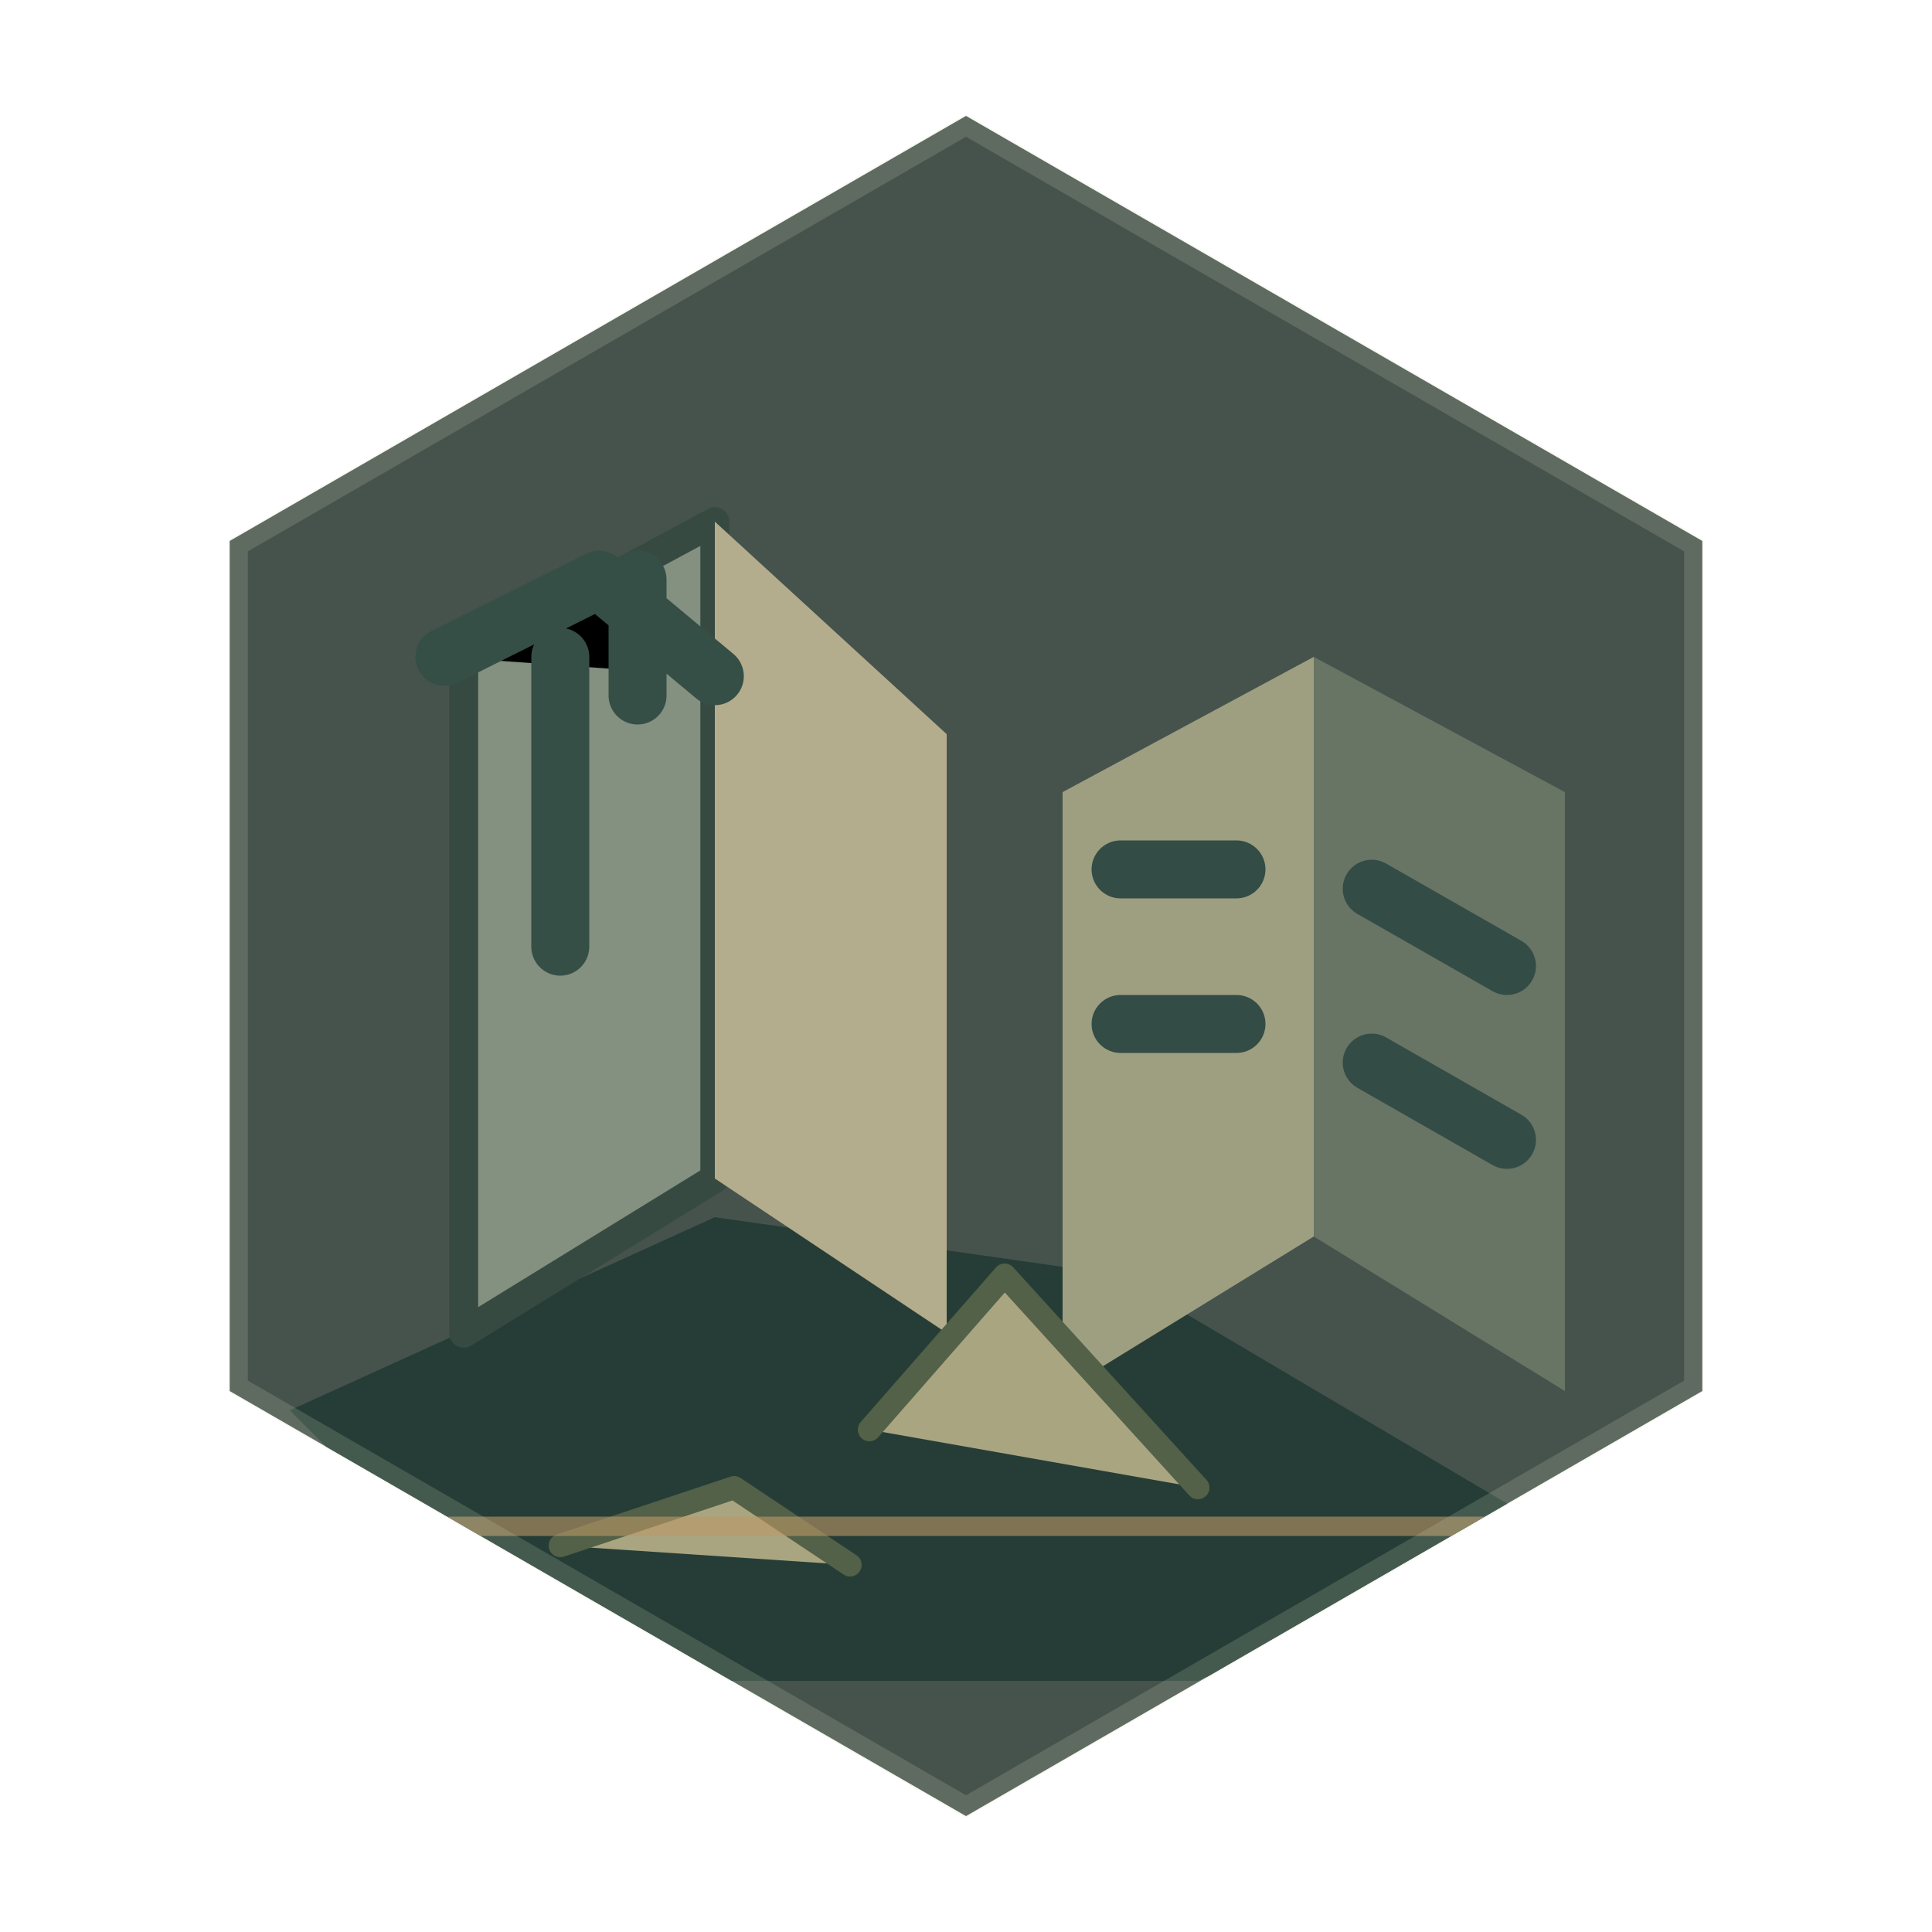
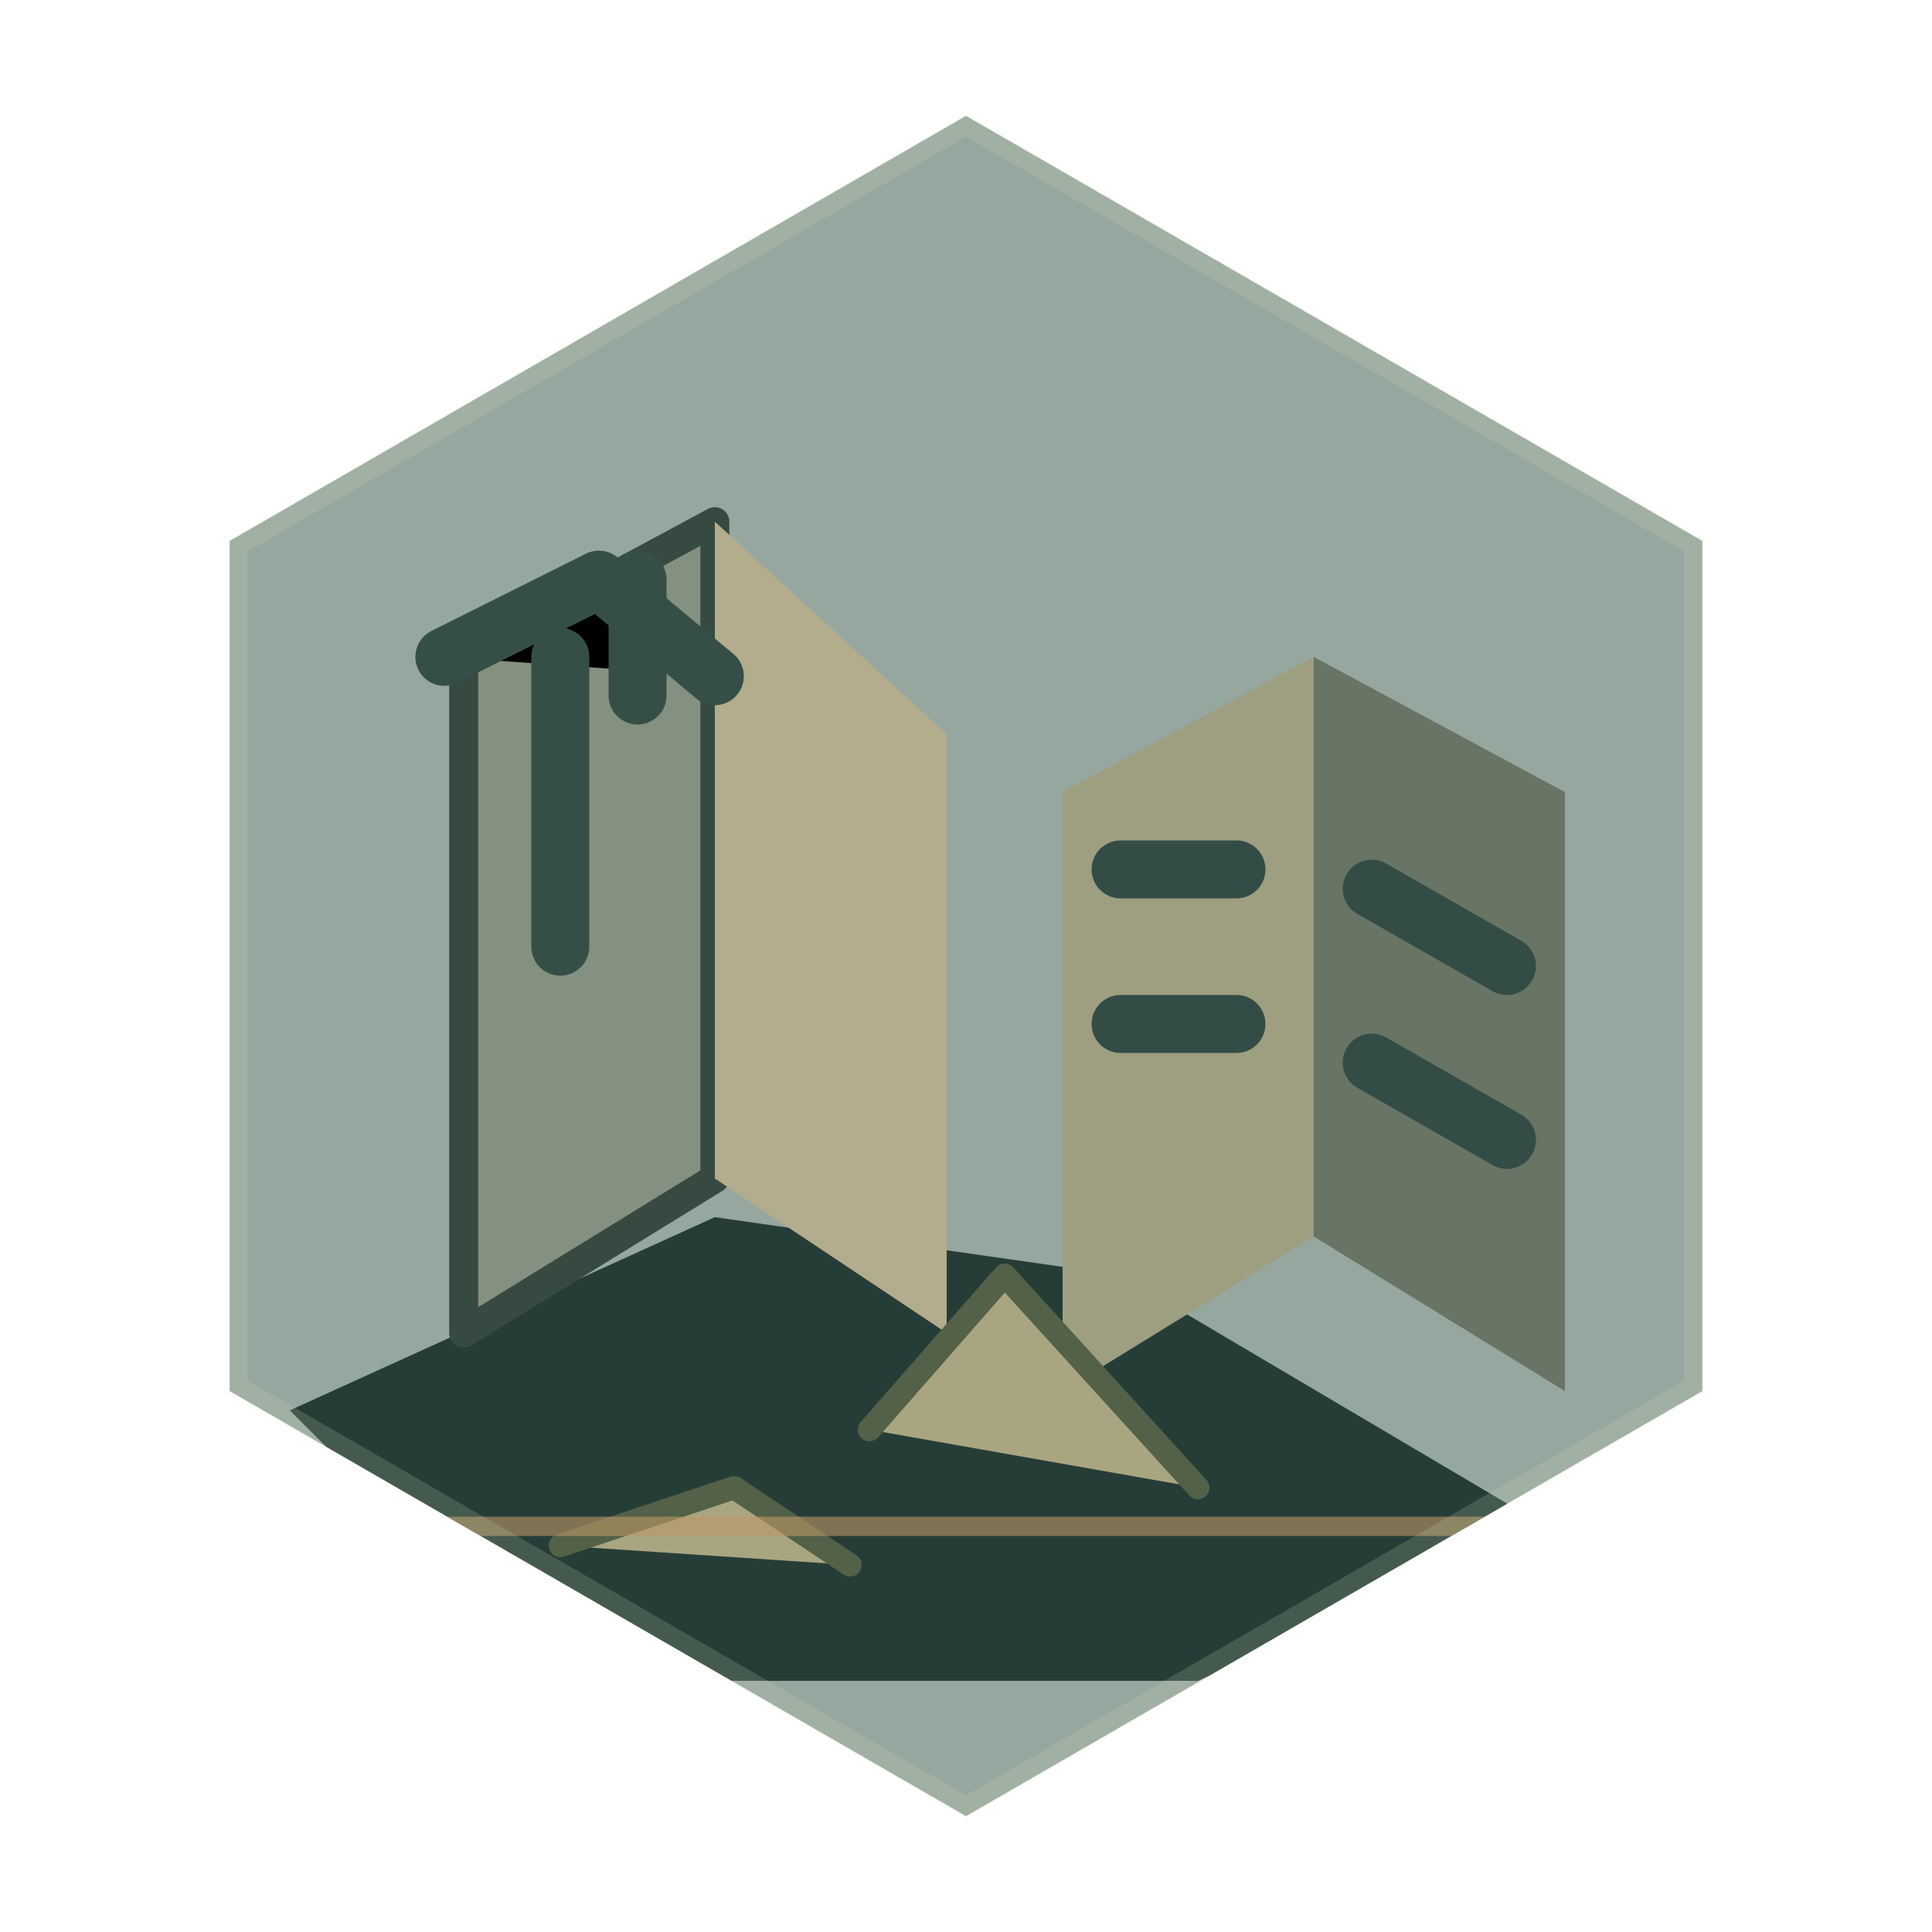
<svg xmlns="http://www.w3.org/2000/svg" viewBox="-50 -50 100 100" role="img" aria-label="工业废墟">
  <g class="terrain-art terrain-ruins">
    <defs>
      <clipPath id="terrain-icon-ruins-44">
        <polygon points="38.11,-22.00 38.11,22.00 0.00,44.00 -38.11,22.00 -38.11,-22.00 -0.00,-44.00" />
      </clipPath>
    </defs>
    <g transform="scale(1)">
-       <polygon points="38.11,-22.00 38.11,22.00 0.00,44.00 -38.11,22.00 -38.11,-22.00 -0.00,-44.00" fill="#46534d" />
+       <polygon points="38.11,-22.00 38.11,22.00 0.00,44.00 -38.11,22.00 -38.11,-22.00 -0.00,-44.00" fill="#96a7a0" />
      <g clip-path="url(#terrain-icon-ruins-44)" stroke-linecap="round" stroke-linejoin="round">
        <path d="M-35 23l22-10 21 3 22 13-18 8H-21z" fill="#263d37" />
        <path d="M-26 19V-16l13-7v34z" fill="#849080" stroke="#374a42" stroke-width="1.5" />
        <path d="M-13-23v34l12 8V-12z" fill="#b3ad8d" />
        <path d="M-27-16l8-4 6 5m-8-1v15m4-19v6" stroke="#354f47" stroke-width="3" />
        <path d="M5 22V-9l13-7v30z" fill="#9e9f80" />
        <path d="M18-16l13 7v31l-13-8z" fill="#687464" />
        <path d="M8-5h6m-6 8h6m7-7 7 4m-7 5 7 4" stroke="#334c46" stroke-width="3" />
        <path d="M-5 24l7-8 10 11m-33 3 9-3 6 4" fill="#aaa581" stroke="#526147" stroke-width="1.2" />
        <path d="M-29 29h58" stroke="#bd9767" stroke-width="1" opacity=".6" />
      </g>
      <polygon points="37.67,-21.75 37.67,21.75 0.00,43.50 -37.67,21.75 -37.67,-21.75 -0.00,-43.50" fill="none" stroke="#cad4ae" stroke-opacity=".19" stroke-width="1" />
    </g>
  </g>
</svg>
